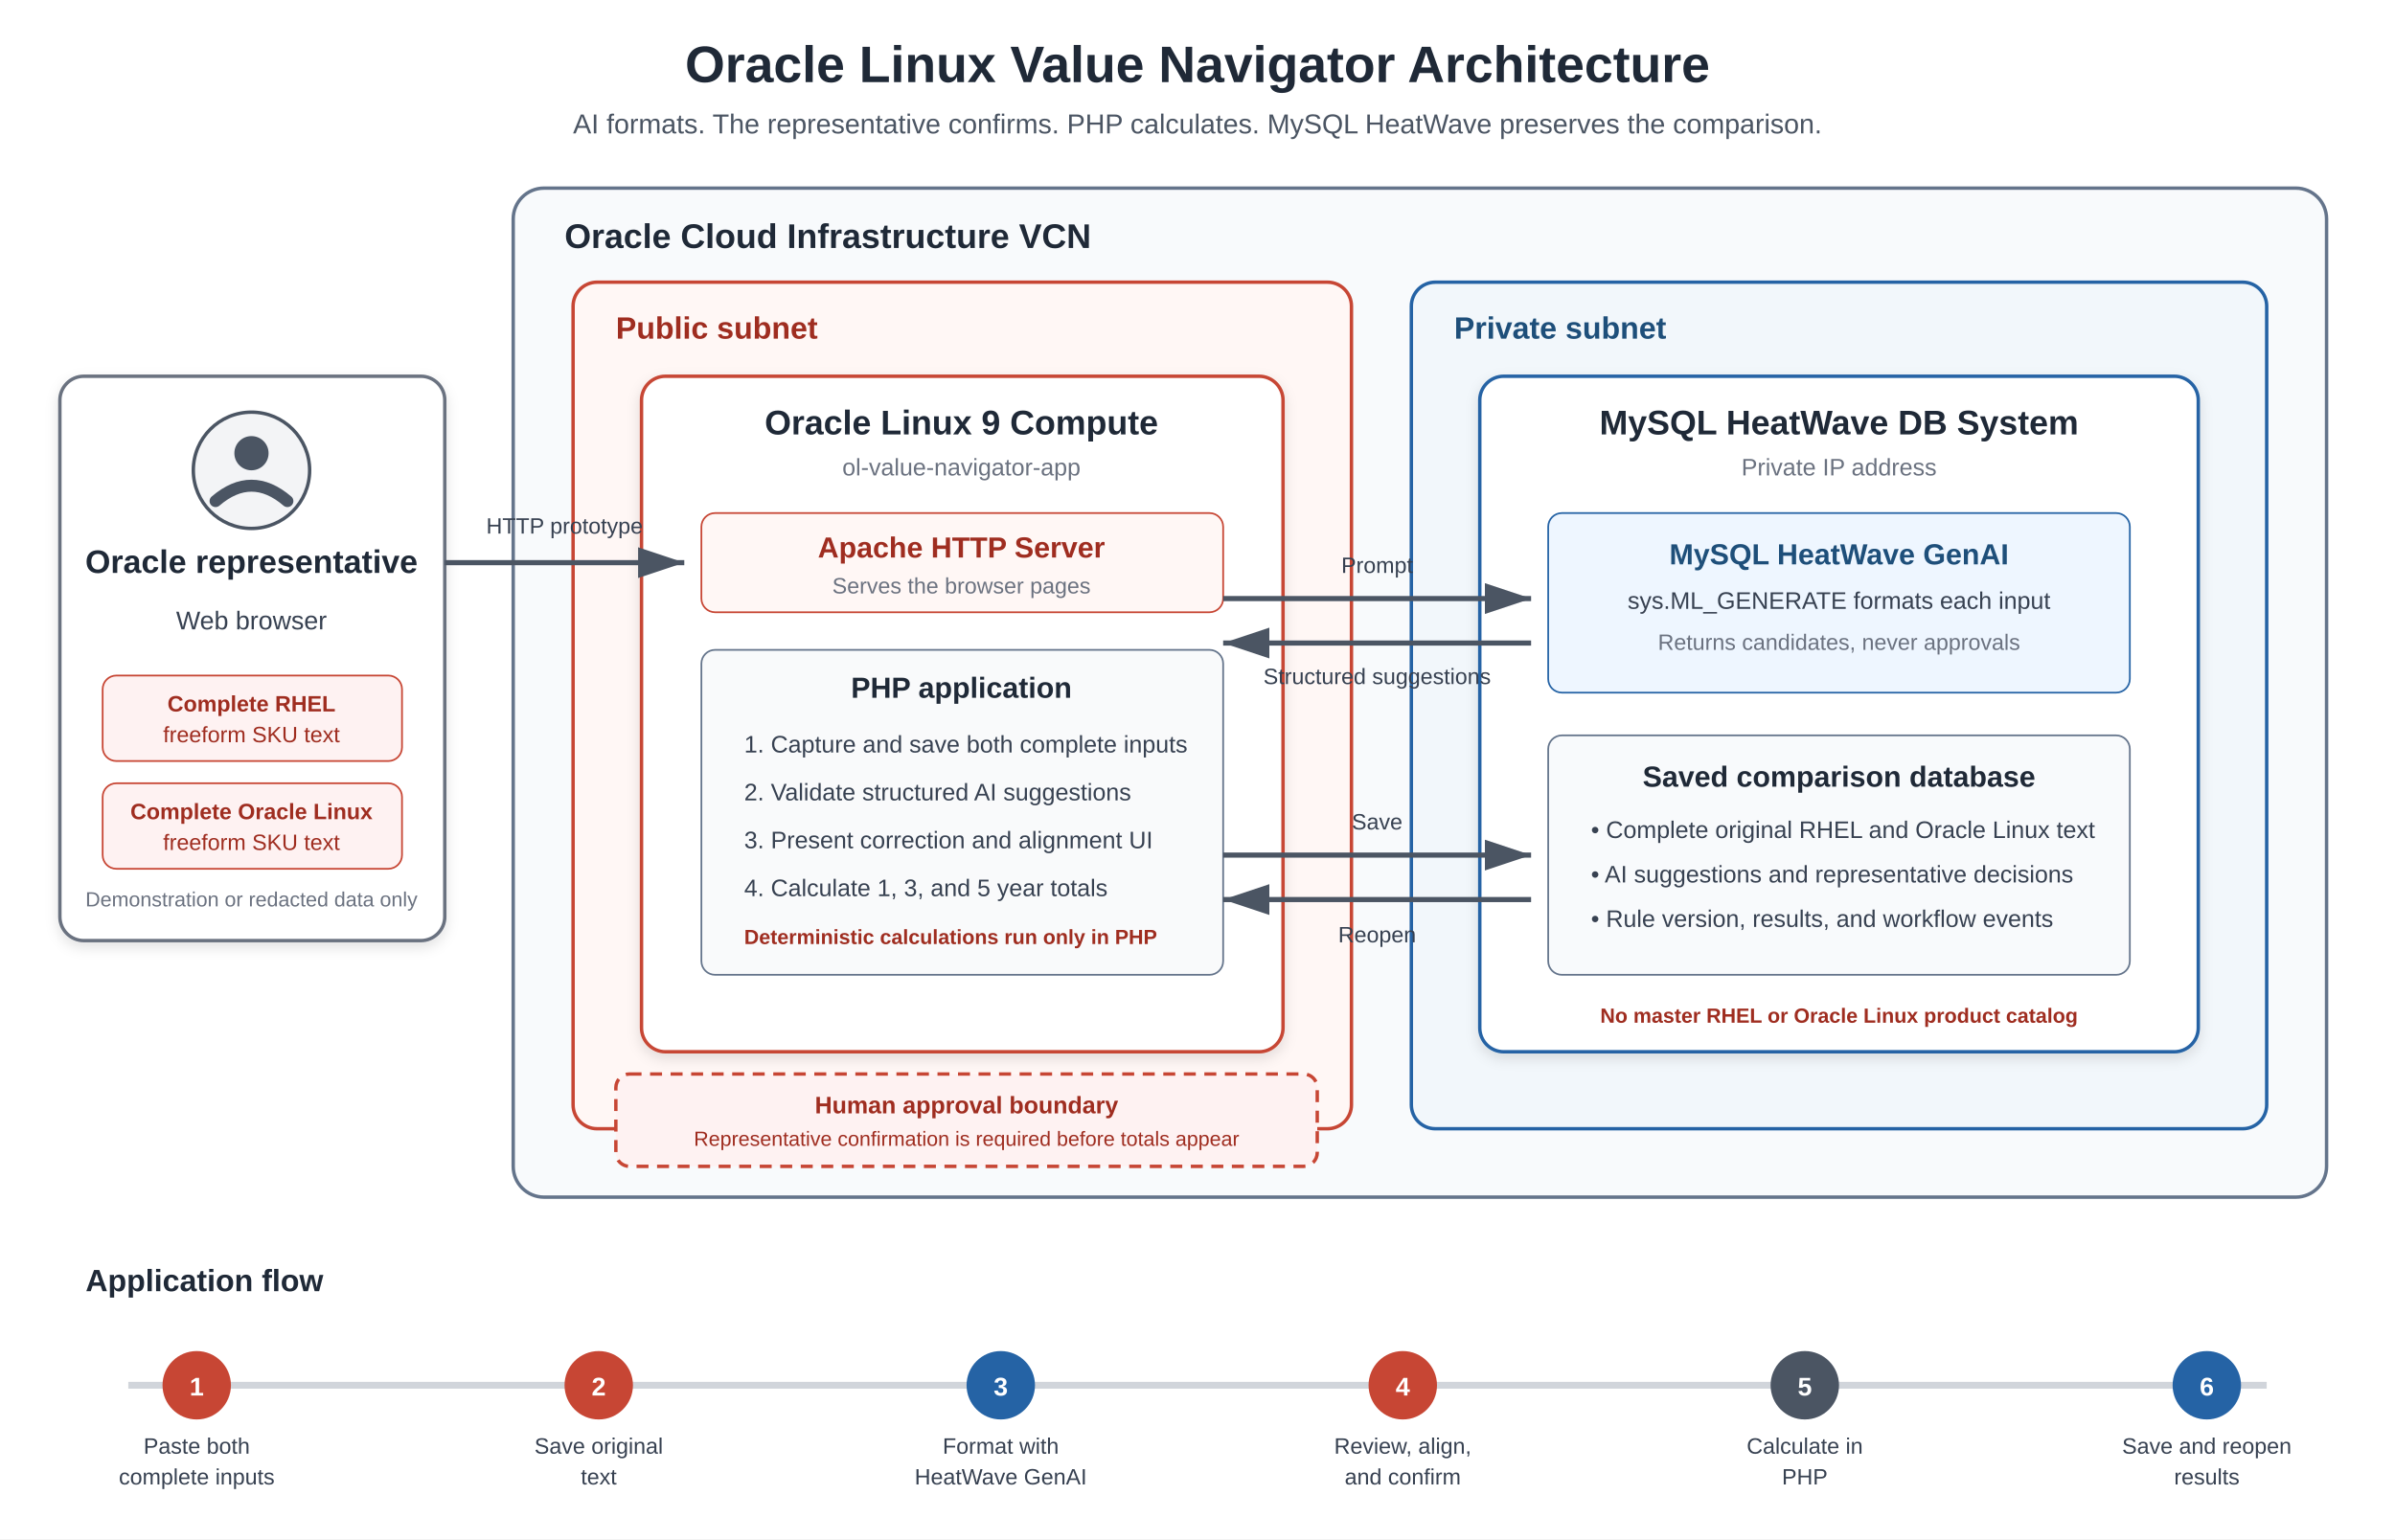
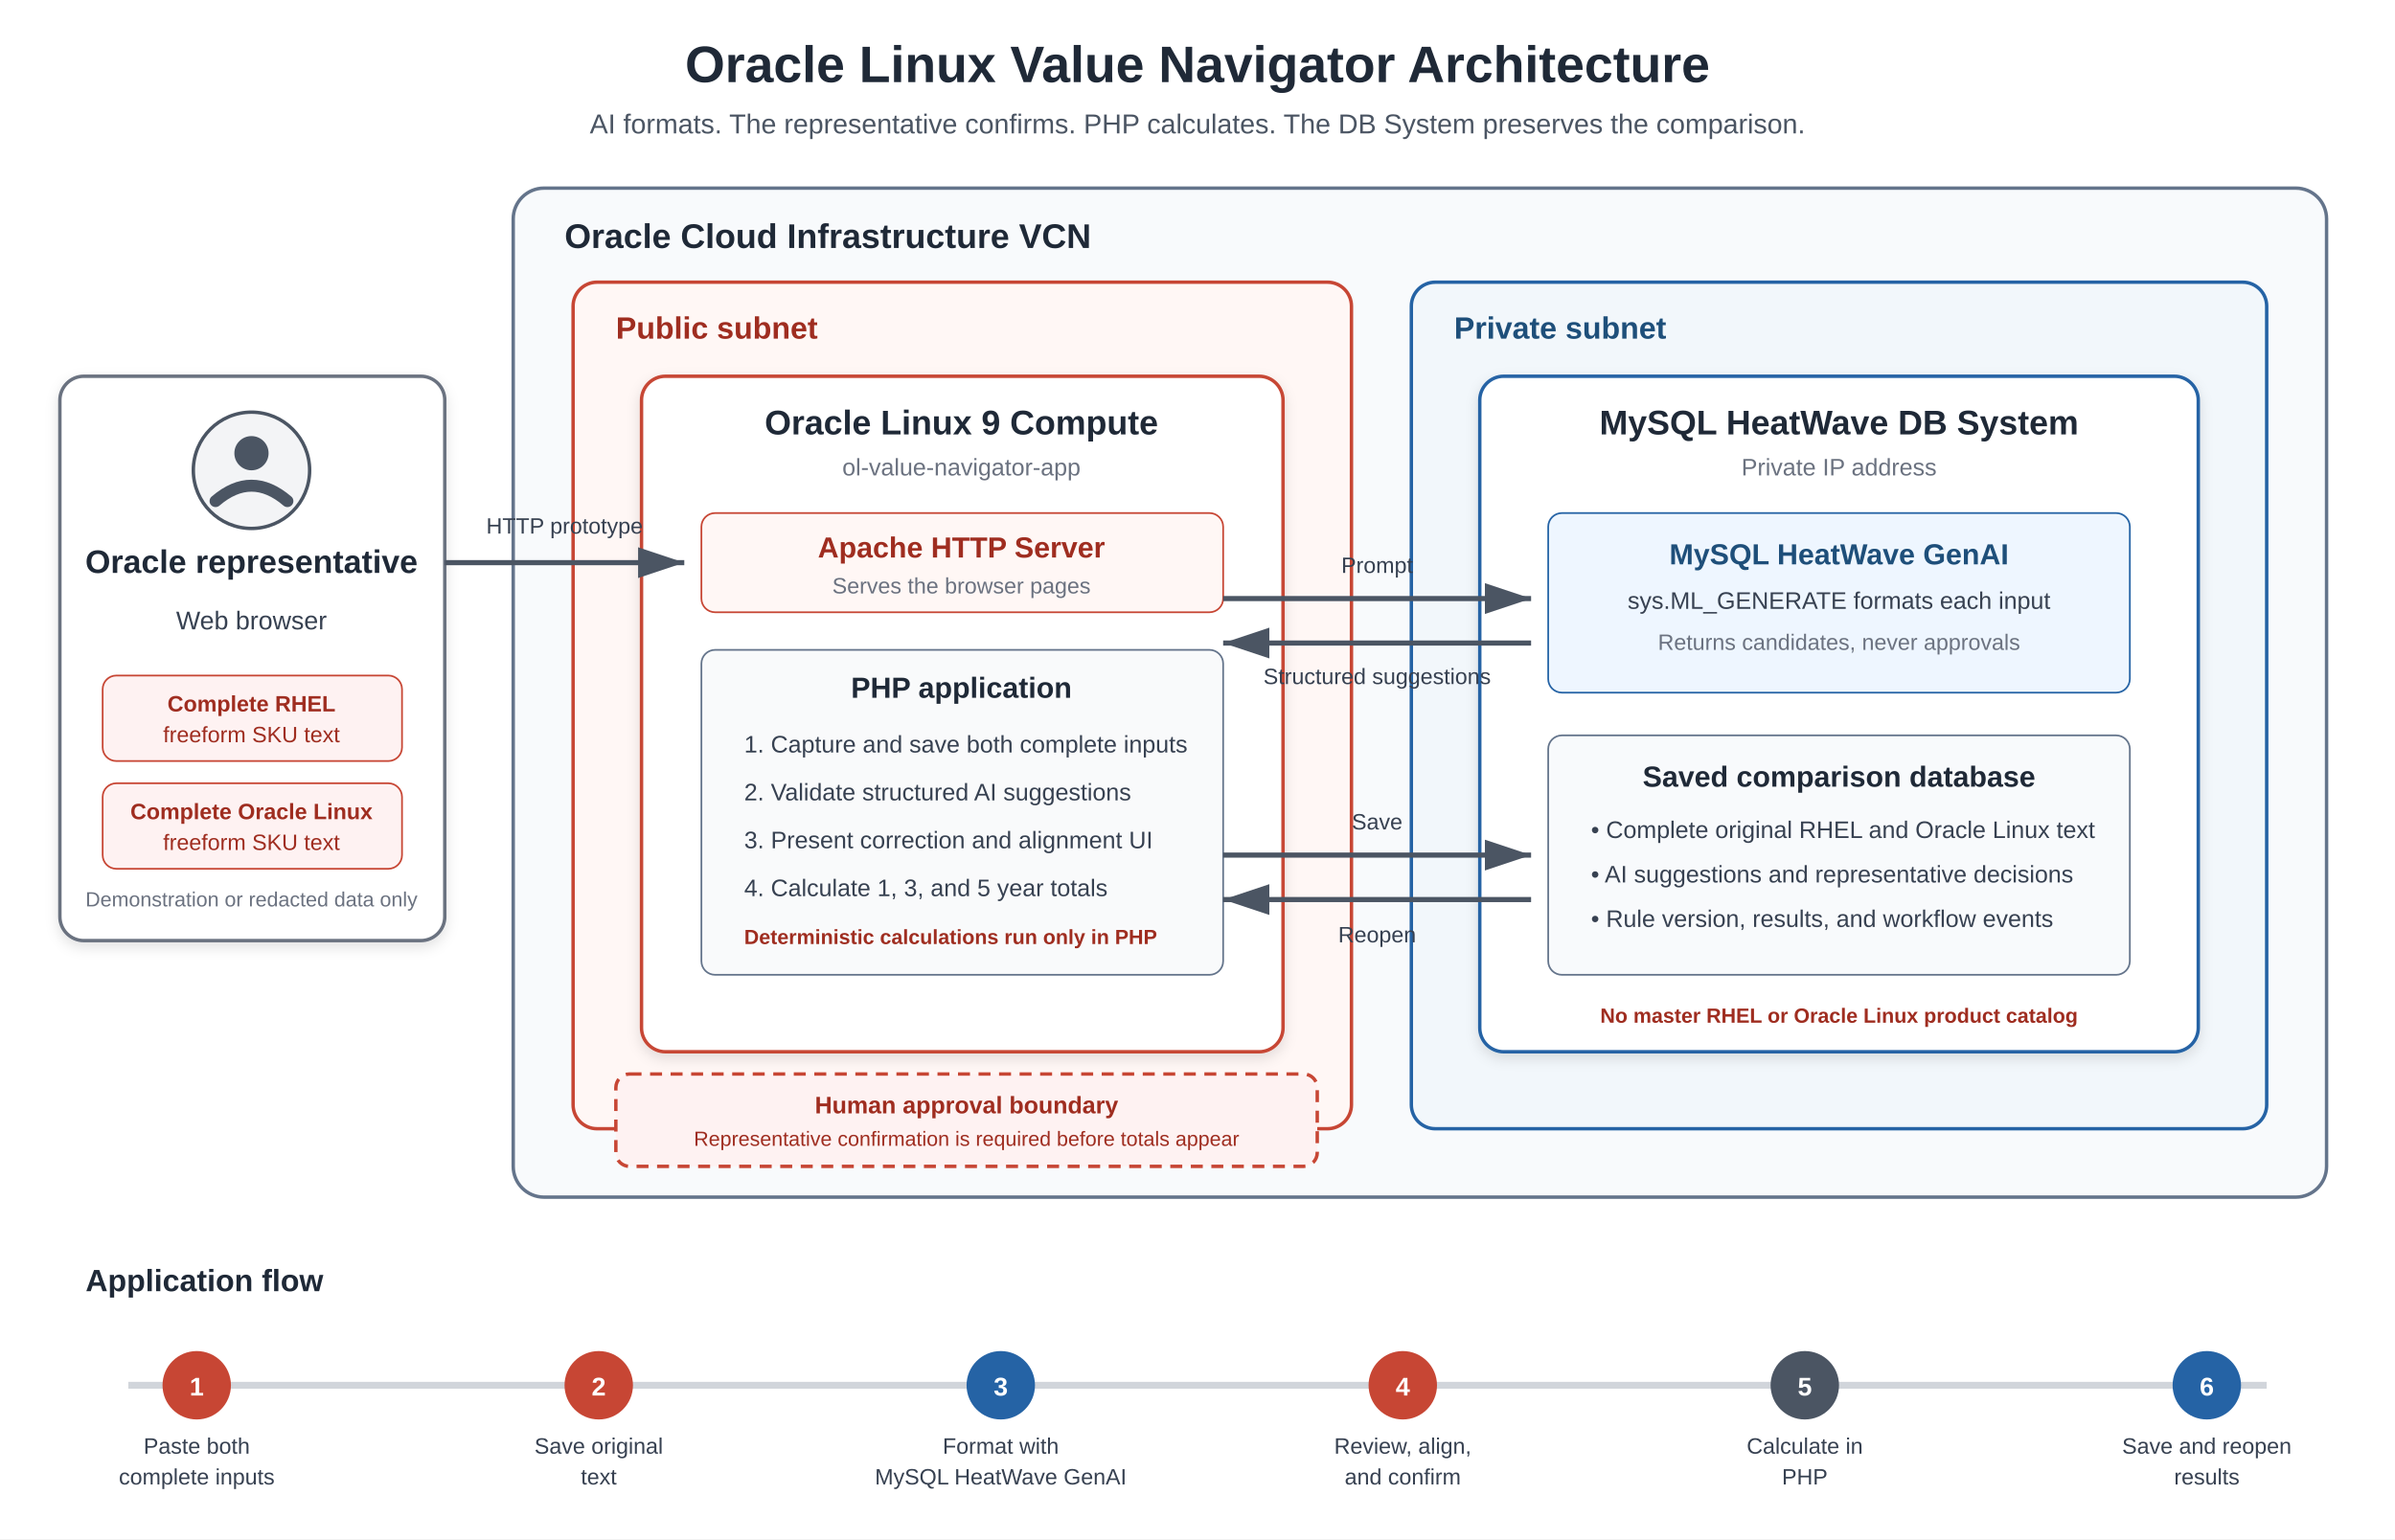
<svg xmlns="http://www.w3.org/2000/svg" width="1400" height="900" viewBox="0 0 1400 900" role="img" aria-labelledby="diagram-title diagram-description">
  <defs>
    <marker id="arrow" markerWidth="10" markerHeight="10" refX="9" refY="3" orient="auto" markerUnits="strokeWidth">
      <path d="M0,0 L0,6 L9,3 z" fill="#4b5563" />
    </marker>
    <marker id="arrow-red" markerWidth="10" markerHeight="10" refX="9" refY="3" orient="auto" markerUnits="strokeWidth">
      <path d="M0,0 L0,6 L9,3 z" fill="#c74634" />
    </marker>
    <filter id="shadow" x="-10%" y="-10%" width="120%" height="120%">
      <feDropShadow dx="0" dy="3" stdDeviation="4" flood-color="#111827" flood-opacity="0.12" />
    </filter>
  </defs>
  <rect width="1400" height="900" fill="#ffffff" />
  <text x="700" y="48" text-anchor="middle" font-family="Arial, Helvetica, sans-serif" font-size="30" font-weight="700" fill="#1f2937">Oracle Linux Value Navigator Architecture</text>
-   <text x="700" y="78" text-anchor="middle" font-family="Arial, Helvetica, sans-serif" font-size="16" fill="#4b5563">AI formats. The representative confirms. PHP calculates. MySQL HeatWave preserves the comparison.</text>
+   <text x="700" y="78" text-anchor="middle" font-family="Arial, Helvetica, sans-serif" font-size="16" fill="#4b5563">AI formats. The representative confirms. PHP calculates. The DB System preserves the comparison.</text>
  <rect x="300" y="110" width="1060" height="590" rx="18" fill="#f8fafc" stroke="#64748b" stroke-width="2" />
  <text x="330" y="145" font-family="Arial, Helvetica, sans-serif" font-size="20" font-weight="700" fill="#1f2937">Oracle Cloud Infrastructure VCN</text>
  <rect x="335" y="165" width="455" height="495" rx="14" fill="#fff7f5" stroke="#c74634" stroke-width="2" />
  <text x="360" y="198" font-family="Arial, Helvetica, sans-serif" font-size="18" font-weight="700" fill="#9f2d20">Public subnet</text>
  <rect x="825" y="165" width="500" height="495" rx="14" fill="#f2f7fb" stroke="#2563a5" stroke-width="2" />
  <text x="850" y="198" font-family="Arial, Helvetica, sans-serif" font-size="18" font-weight="700" fill="#1e4f7a">Private subnet</text>
  <g filter="url(#shadow)">
    <rect x="35" y="220" width="225" height="330" rx="14" fill="#ffffff" stroke="#6b7280" stroke-width="2" />
  </g>
  <circle cx="147" cy="275" r="34" fill="#f3f4f6" stroke="#4b5563" stroke-width="2" />
  <circle cx="147" cy="265" r="10" fill="#4b5563" />
  <path d="M126 293 Q147 275 168 293" fill="none" stroke="#4b5563" stroke-width="7" stroke-linecap="round" />
  <text x="147" y="335" text-anchor="middle" font-family="Arial, Helvetica, sans-serif" font-size="19" font-weight="700" fill="#1f2937">Oracle representative</text>
  <text x="147" y="368" text-anchor="middle" font-family="Arial, Helvetica, sans-serif" font-size="15" fill="#374151">Web browser</text>
  <rect x="60" y="395" width="175" height="50" rx="8" fill="#fef2f2" stroke="#c74634" />
  <text x="147" y="416" text-anchor="middle" font-family="Arial, Helvetica, sans-serif" font-size="13" font-weight="700" fill="#9f2d20">Complete RHEL</text>
  <text x="147" y="434" text-anchor="middle" font-family="Arial, Helvetica, sans-serif" font-size="13" fill="#9f2d20">freeform SKU text</text>
  <rect x="60" y="458" width="175" height="50" rx="8" fill="#fef2f2" stroke="#c74634" />
  <text x="147" y="479" text-anchor="middle" font-family="Arial, Helvetica, sans-serif" font-size="13" font-weight="700" fill="#9f2d20">Complete Oracle Linux</text>
  <text x="147" y="497" text-anchor="middle" font-family="Arial, Helvetica, sans-serif" font-size="13" fill="#9f2d20">freeform SKU text</text>
  <text x="147" y="530" text-anchor="middle" font-family="Arial, Helvetica, sans-serif" font-size="12" fill="#6b7280">Demonstration or redacted data only</text>
  <g filter="url(#shadow)">
    <rect x="375" y="220" width="375" height="395" rx="14" fill="#ffffff" stroke="#c74634" stroke-width="2" />
  </g>
  <text x="562" y="254" text-anchor="middle" font-family="Arial, Helvetica, sans-serif" font-size="20" font-weight="700" fill="#1f2937">Oracle Linux 9 Compute</text>
  <text x="562" y="278" text-anchor="middle" font-family="Arial, Helvetica, sans-serif" font-size="14" fill="#6b7280">ol-value-navigator-app</text>
  <rect x="410" y="300" width="305" height="58" rx="8" fill="#fff7f5" stroke="#c74634" />
  <text x="562" y="326" text-anchor="middle" font-family="Arial, Helvetica, sans-serif" font-size="17" font-weight="700" fill="#9f2d20">Apache HTTP Server</text>
  <text x="562" y="347" text-anchor="middle" font-family="Arial, Helvetica, sans-serif" font-size="13" fill="#6b7280">Serves the browser pages</text>
  <rect x="410" y="380" width="305" height="190" rx="8" fill="#f9fafb" stroke="#64748b" />
  <text x="562" y="408" text-anchor="middle" font-family="Arial, Helvetica, sans-serif" font-size="17" font-weight="700" fill="#1f2937">PHP application</text>
  <text x="435" y="440" font-family="Arial, Helvetica, sans-serif" font-size="14" fill="#374151">1. Capture and save both complete inputs</text>
  <text x="435" y="468" font-family="Arial, Helvetica, sans-serif" font-size="14" fill="#374151">2. Validate structured AI suggestions</text>
  <text x="435" y="496" font-family="Arial, Helvetica, sans-serif" font-size="14" fill="#374151">3. Present correction and alignment UI</text>
  <text x="435" y="524" font-family="Arial, Helvetica, sans-serif" font-size="14" fill="#374151">4. Calculate 1, 3, and 5 year totals</text>
  <text x="435" y="552" font-family="Arial, Helvetica, sans-serif" font-size="12" font-weight="700" fill="#9f2d20">Deterministic calculations run only in PHP</text>
  <g filter="url(#shadow)">
    <rect x="865" y="220" width="420" height="395" rx="14" fill="#ffffff" stroke="#2563a5" stroke-width="2" />
  </g>
  <text x="1075" y="254" text-anchor="middle" font-family="Arial, Helvetica, sans-serif" font-size="20" font-weight="700" fill="#1f2937">MySQL HeatWave DB System</text>
  <text x="1075" y="278" text-anchor="middle" font-family="Arial, Helvetica, sans-serif" font-size="14" fill="#6b7280">Private IP address</text>
  <rect x="905" y="300" width="340" height="105" rx="8" fill="#eef6ff" stroke="#2563a5" />
  <text x="1075" y="330" text-anchor="middle" font-family="Arial, Helvetica, sans-serif" font-size="17" font-weight="700" fill="#1e4f7a">MySQL HeatWave GenAI</text>
  <text x="1075" y="356" text-anchor="middle" font-family="Arial, Helvetica, sans-serif" font-size="14" fill="#374151">sys.ML_GENERATE formats each input</text>
  <text x="1075" y="380" text-anchor="middle" font-family="Arial, Helvetica, sans-serif" font-size="13" fill="#6b7280">Returns candidates, never approvals</text>
  <rect x="905" y="430" width="340" height="140" rx="8" fill="#f8fafc" stroke="#64748b" />
  <text x="1075" y="460" text-anchor="middle" font-family="Arial, Helvetica, sans-serif" font-size="17" font-weight="700" fill="#1f2937">Saved comparison database</text>
  <text x="930" y="490" font-family="Arial, Helvetica, sans-serif" font-size="14" fill="#374151">• Complete original RHEL and Oracle Linux text</text>
  <text x="930" y="516" font-family="Arial, Helvetica, sans-serif" font-size="14" fill="#374151">• AI suggestions and representative decisions</text>
  <text x="930" y="542" font-family="Arial, Helvetica, sans-serif" font-size="14" fill="#374151">• Rule version, results, and workflow events</text>
  <text x="1075" y="598" text-anchor="middle" font-family="Arial, Helvetica, sans-serif" font-size="12" font-weight="700" fill="#9f2d20">No master RHEL or Oracle Linux product catalog</text>
  <line x1="260" y1="329" x2="400" y2="329" stroke="#4b5563" stroke-width="3" marker-end="url(#arrow)" />
  <text x="330" y="312" text-anchor="middle" font-family="Arial, Helvetica, sans-serif" font-size="13" fill="#374151">HTTP prototype</text>
  <line x1="715" y1="350" x2="895" y2="350" stroke="#4b5563" stroke-width="3" marker-end="url(#arrow)" />
  <line x1="895" y1="376" x2="715" y2="376" stroke="#4b5563" stroke-width="3" marker-end="url(#arrow)" />
  <text x="805" y="335" text-anchor="middle" font-family="Arial, Helvetica, sans-serif" font-size="13" fill="#374151">Prompt</text>
  <text x="805" y="400" text-anchor="middle" font-family="Arial, Helvetica, sans-serif" font-size="13" fill="#374151">Structured suggestions</text>
  <line x1="715" y1="500" x2="895" y2="500" stroke="#4b5563" stroke-width="3" marker-end="url(#arrow)" />
  <line x1="895" y1="526" x2="715" y2="526" stroke="#4b5563" stroke-width="3" marker-end="url(#arrow)" />
  <text x="805" y="485" text-anchor="middle" font-family="Arial, Helvetica, sans-serif" font-size="13" fill="#374151">Save</text>
  <text x="805" y="551" text-anchor="middle" font-family="Arial, Helvetica, sans-serif" font-size="13" fill="#374151">Reopen</text>
  <rect x="360" y="628" width="410" height="54" rx="8" fill="#fef2f2" stroke="#c74634" stroke-width="2" stroke-dasharray="7 5" />
  <text x="565" y="651" text-anchor="middle" font-family="Arial, Helvetica, sans-serif" font-size="14" font-weight="700" fill="#9f2d20">Human approval boundary</text>
  <text x="565" y="670" text-anchor="middle" font-family="Arial, Helvetica, sans-serif" font-size="12" fill="#9f2d20">Representative confirmation is required before totals appear</text>
  <text x="50" y="755" font-family="Arial, Helvetica, sans-serif" font-size="18" font-weight="700" fill="#1f2937">Application flow</text>
  <line x1="75" y1="810" x2="1325" y2="810" stroke="#d1d5db" stroke-width="4" />
  <g font-family="Arial, Helvetica, sans-serif" text-anchor="middle">
    <circle cx="115" cy="810" r="20" fill="#c74634" />
    <text x="115" y="816" font-size="15" font-weight="700" fill="#ffffff">1</text>
    <text x="115" y="850" font-size="13" fill="#374151">Paste both</text>
    <text x="115" y="868" font-size="13" fill="#374151">complete inputs</text>
    <circle cx="350" cy="810" r="20" fill="#c74634" />
    <text x="350" y="816" font-size="15" font-weight="700" fill="#ffffff">2</text>
    <text x="350" y="850" font-size="13" fill="#374151">Save original</text>
    <text x="350" y="868" font-size="13" fill="#374151">text</text>
    <circle cx="585" cy="810" r="20" fill="#2563a5" />
    <text x="585" y="816" font-size="15" font-weight="700" fill="#ffffff">3</text>
    <text x="585" y="850" font-size="13" fill="#374151">Format with</text>
-     <text x="585" y="868" font-size="13" fill="#374151">HeatWave GenAI</text>
+     <text x="585" y="868" font-size="13" fill="#374151">MySQL HeatWave GenAI</text>
    <circle cx="820" cy="810" r="20" fill="#c74634" />
    <text x="820" y="816" font-size="15" font-weight="700" fill="#ffffff">4</text>
    <text x="820" y="850" font-size="13" fill="#374151">Review, align,</text>
    <text x="820" y="868" font-size="13" fill="#374151">and confirm</text>
    <circle cx="1055" cy="810" r="20" fill="#4b5563" />
    <text x="1055" y="816" font-size="15" font-weight="700" fill="#ffffff">5</text>
    <text x="1055" y="850" font-size="13" fill="#374151">Calculate in</text>
    <text x="1055" y="868" font-size="13" fill="#374151">PHP</text>
    <circle cx="1290" cy="810" r="20" fill="#2563a5" />
    <text x="1290" y="816" font-size="15" font-weight="700" fill="#ffffff">6</text>
    <text x="1290" y="850" font-size="13" fill="#374151">Save and reopen</text>
    <text x="1290" y="868" font-size="13" fill="#374151">results</text>
  </g>
</svg>
